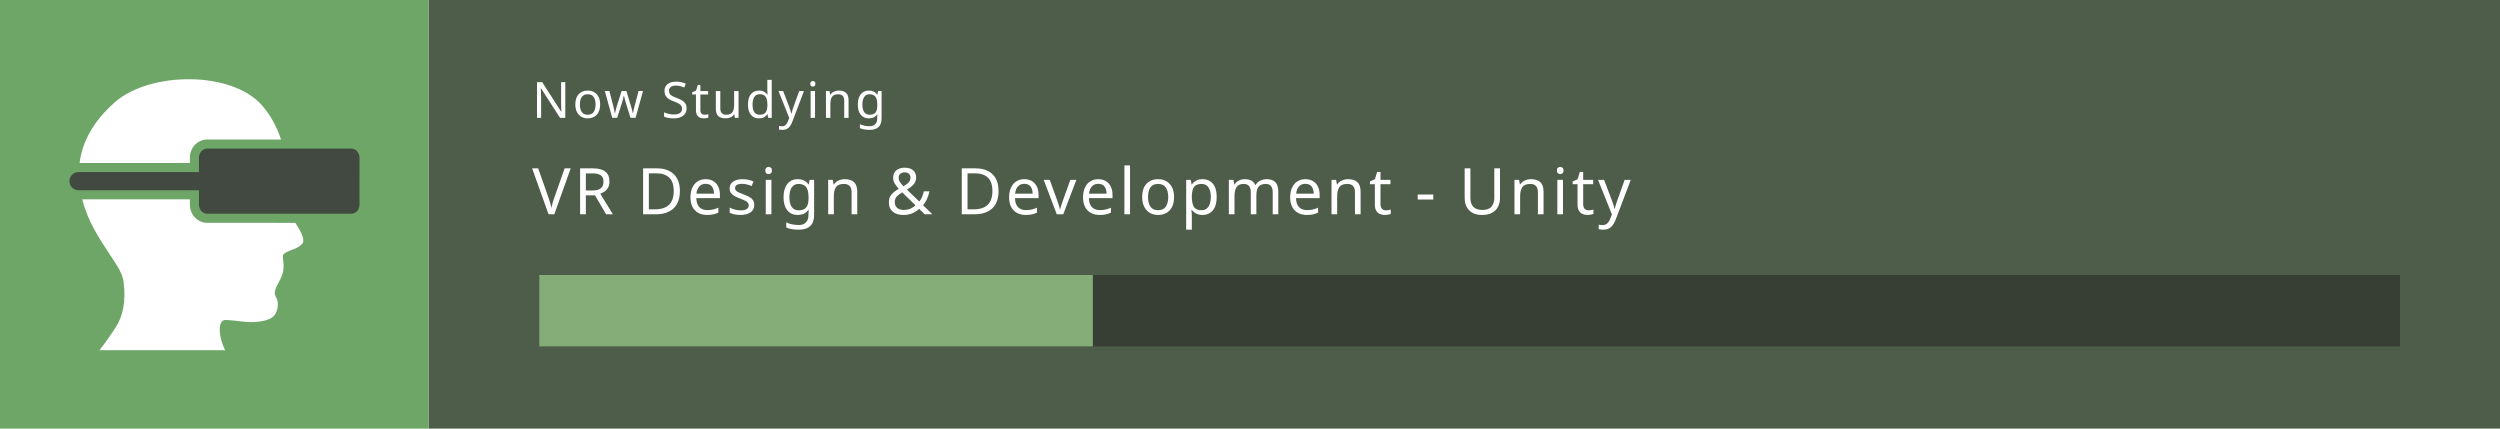
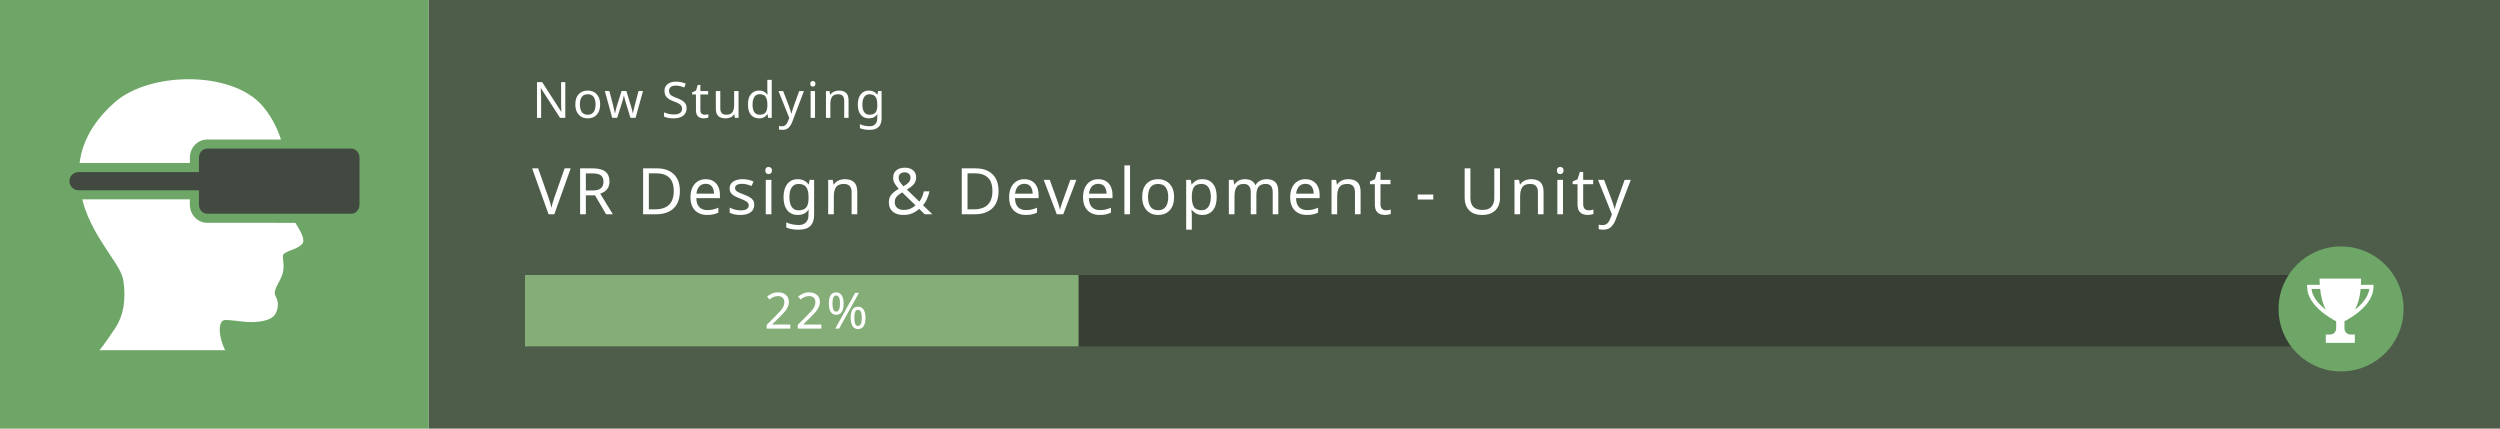
<svg xmlns="http://www.w3.org/2000/svg" width="700px" height="120px" viewBox="0 0 700 120" version="1.1">
  <defs />
  <g id="Page-1" stroke="none" stroke-width="1" fill="none" fill-rule="evenodd">
    <g id="blah" transform="translate(-171, -65)">
      <g id="vr-progress" transform="translate(171, 65)">
        <rect id="Rectangle" fill="#4E5D4A" x="120" y="0" width="580" height="120" />
        <rect id="Rectangle-2" fill="#6DA667" x="0" y="0" width="120" height="120" />
        <g id="Page-1" transform="translate(19, 22)">
          <path d="M39.012,40.391 C36.336,40.391 34.16,38.106 34.16,35.301 L34.16,33.817 L4.035,33.817 C5.578,40.055 8.879,44.895 11.985,49.629 C13.371,51.742 15.254,54.301 15.59,56.84 C16.289,62.137 15.524,66.465 13.301,69.82 C11.746,72.167 10.336,74.214 8.848,76.058 L44.063,76.058 C42.328,72.859 41.715,67.585 44.125,67.593 C47.696,67.695 50.243,68.558 53.805,68.019 C56.496,67.609 58.157,66.871 58.672,64.413 C59.278,61.535 57.684,61.152 57.95,59.726 C58.321,57.757 59.528,56.781 60.145,54.499 C60.977,51.398 59.446,49.519 60.762,48.886 C62.497,47.796 64.008,47.867 65.524,46.386 C66.622,45.359 65.356,43.007 63.704,40.394 L39.012,40.391 Z" id="Fill-1" fill="#FFFFFF" />
          <path d="M34.16,22.152 C34.16,19.347 36.336,17.062 39.012,17.062 L59.676,17.062 C58.469,13.285 56.551,10 54.363,7.504 C45.851,-2.2 23.082,-1.992 13.242,6.543 C8.805,10.39 4.156,16.242 3.289,23.637 L34.16,23.637 L34.164,22.152 L34.16,22.152 Z" id="Fill-2" fill="#FFFFFF" />
          <path d="M79.359,19.609 L39.011,19.609 C37.742,19.609 36.706,20.75 36.706,22.152 L36.706,26.183 L2.987,26.183 C1.585,26.183 0.444,27.324 0.444,28.726 C0.444,30.128 1.585,31.269 2.987,31.269 L36.706,31.269 L36.706,35.3 C36.706,36.703 37.742,37.843 39.011,37.843 L79.355,37.843 C80.624,37.843 81.66,36.703 81.66,35.3 L81.664,22.152 C81.664,20.75 80.628,19.609 79.359,19.609 L79.359,19.609 Z" id="Fill-3" fill="#424940" />
        </g>
        <text id="Now-Studying" font-family="RobotoMono-Light, Roboto Mono" font-size="14" font-weight="300" letter-spacing="0.686" fill="#FFFFFF">
          <tspan x="149" y="33">Now Studying</tspan>
        </text>
        <text id="VR-Design-&amp;-Developm" font-family="RobotoMono-Regular, Roboto Mono" font-size="18" font-weight="normal" letter-spacing="0.882" fill="#FFFFFF">
          <tspan x="149" y="60">VR Design &amp; Development - Unity</tspan>
        </text>
-         <g id="progress-bar" transform="translate(151, 77)">
-           <rect id="Rectangle-3" fill="#373E33" x="1" y="0" width="520" height="20" />
-           <rect id="Rectangle-4" fill="#84AD78" x="0" y="0" width="155" height="20" />
+         <g id="progress-bar" transform="translate(147, 69)">
+           <rect id="Rectangle-3" fill="#373E33" x="1" y="8" width="520" height="20" />
+           <rect id="Rectangle-4" fill="#84AD78" x="0" y="8" width="155" height="20" />
+           <g id="Group" transform="translate(491, 0)">
+             <circle id="Oval" fill="#6DA667" cx="17.5" cy="17.5" r="17.5" />
+             <path d="M23.039,10.742 C23.096,10.162 23.096,9.639 23.096,9 L11.484,9 C11.484,9.639 11.484,10.162 11.542,10.742 L8,10.742 L8,11.322 C8,16.49 14.562,20.149 16.13,20.961 L16.128,22.936 C16.128,23.923 15.374,24.678 14.387,24.678 L13.225,24.678 L13.225,27 L21.354,27 L21.354,24.678 L20.193,24.678 C19.205,24.678 18.451,23.923 18.451,22.936 L18.451,20.962 C20.019,20.149 26.58,16.49 26.58,11.323 L26.58,10.743 L23.039,10.742 Z M9.219,11.904 L11.658,11.904 C11.89,14.517 12.529,16.375 13.226,17.71 C11.367,16.259 9.451,14.226 9.219,11.904 Z M21.413,17.71 C22.11,16.374 22.749,14.517 22.981,11.904 L25.42,11.904 C25.129,14.226 23.213,16.259 21.413,17.71 Z" id="Page-1" fill="#FFFFFF" />
+           </g>
        </g>
+         <text id="22%" font-family="Rubik-Regular, Rubik" font-size="14" font-weight="normal" letter-spacing="0.686" fill="#FFFFFF">
+           <tspan x="214" y="92">22%</tspan>
+         </text>
      </g>
    </g>
  </g>
</svg>
